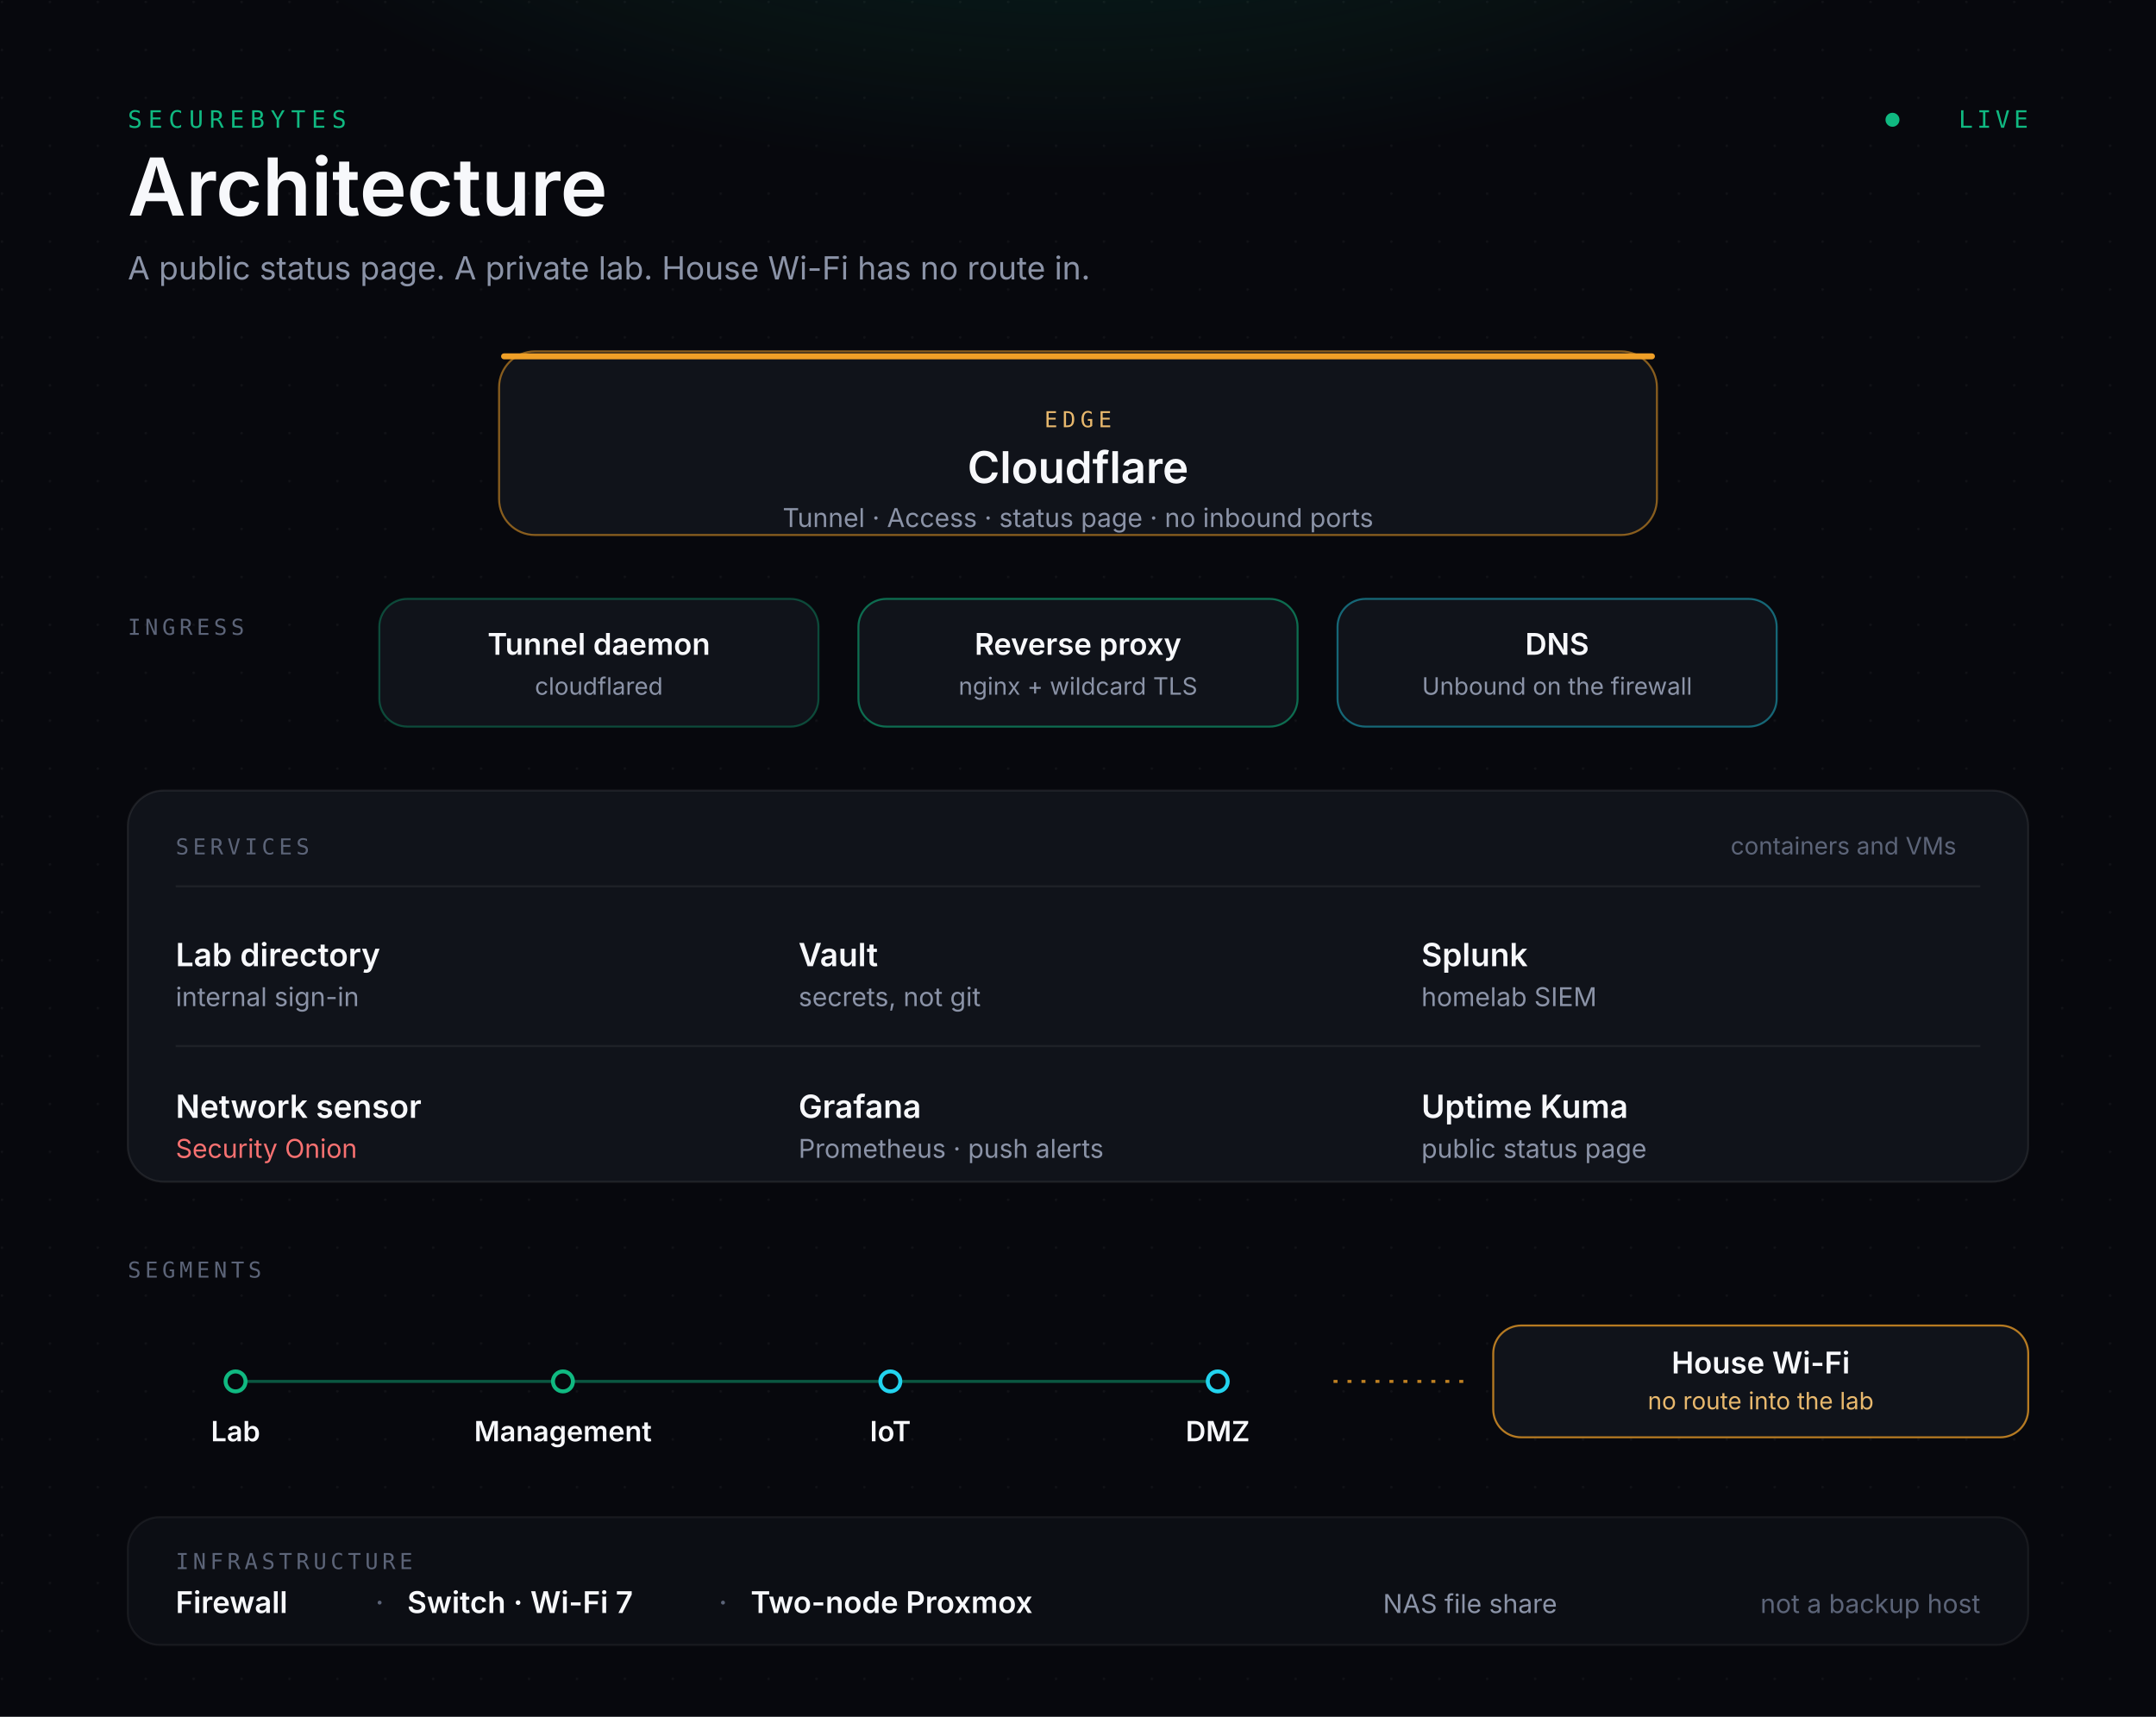
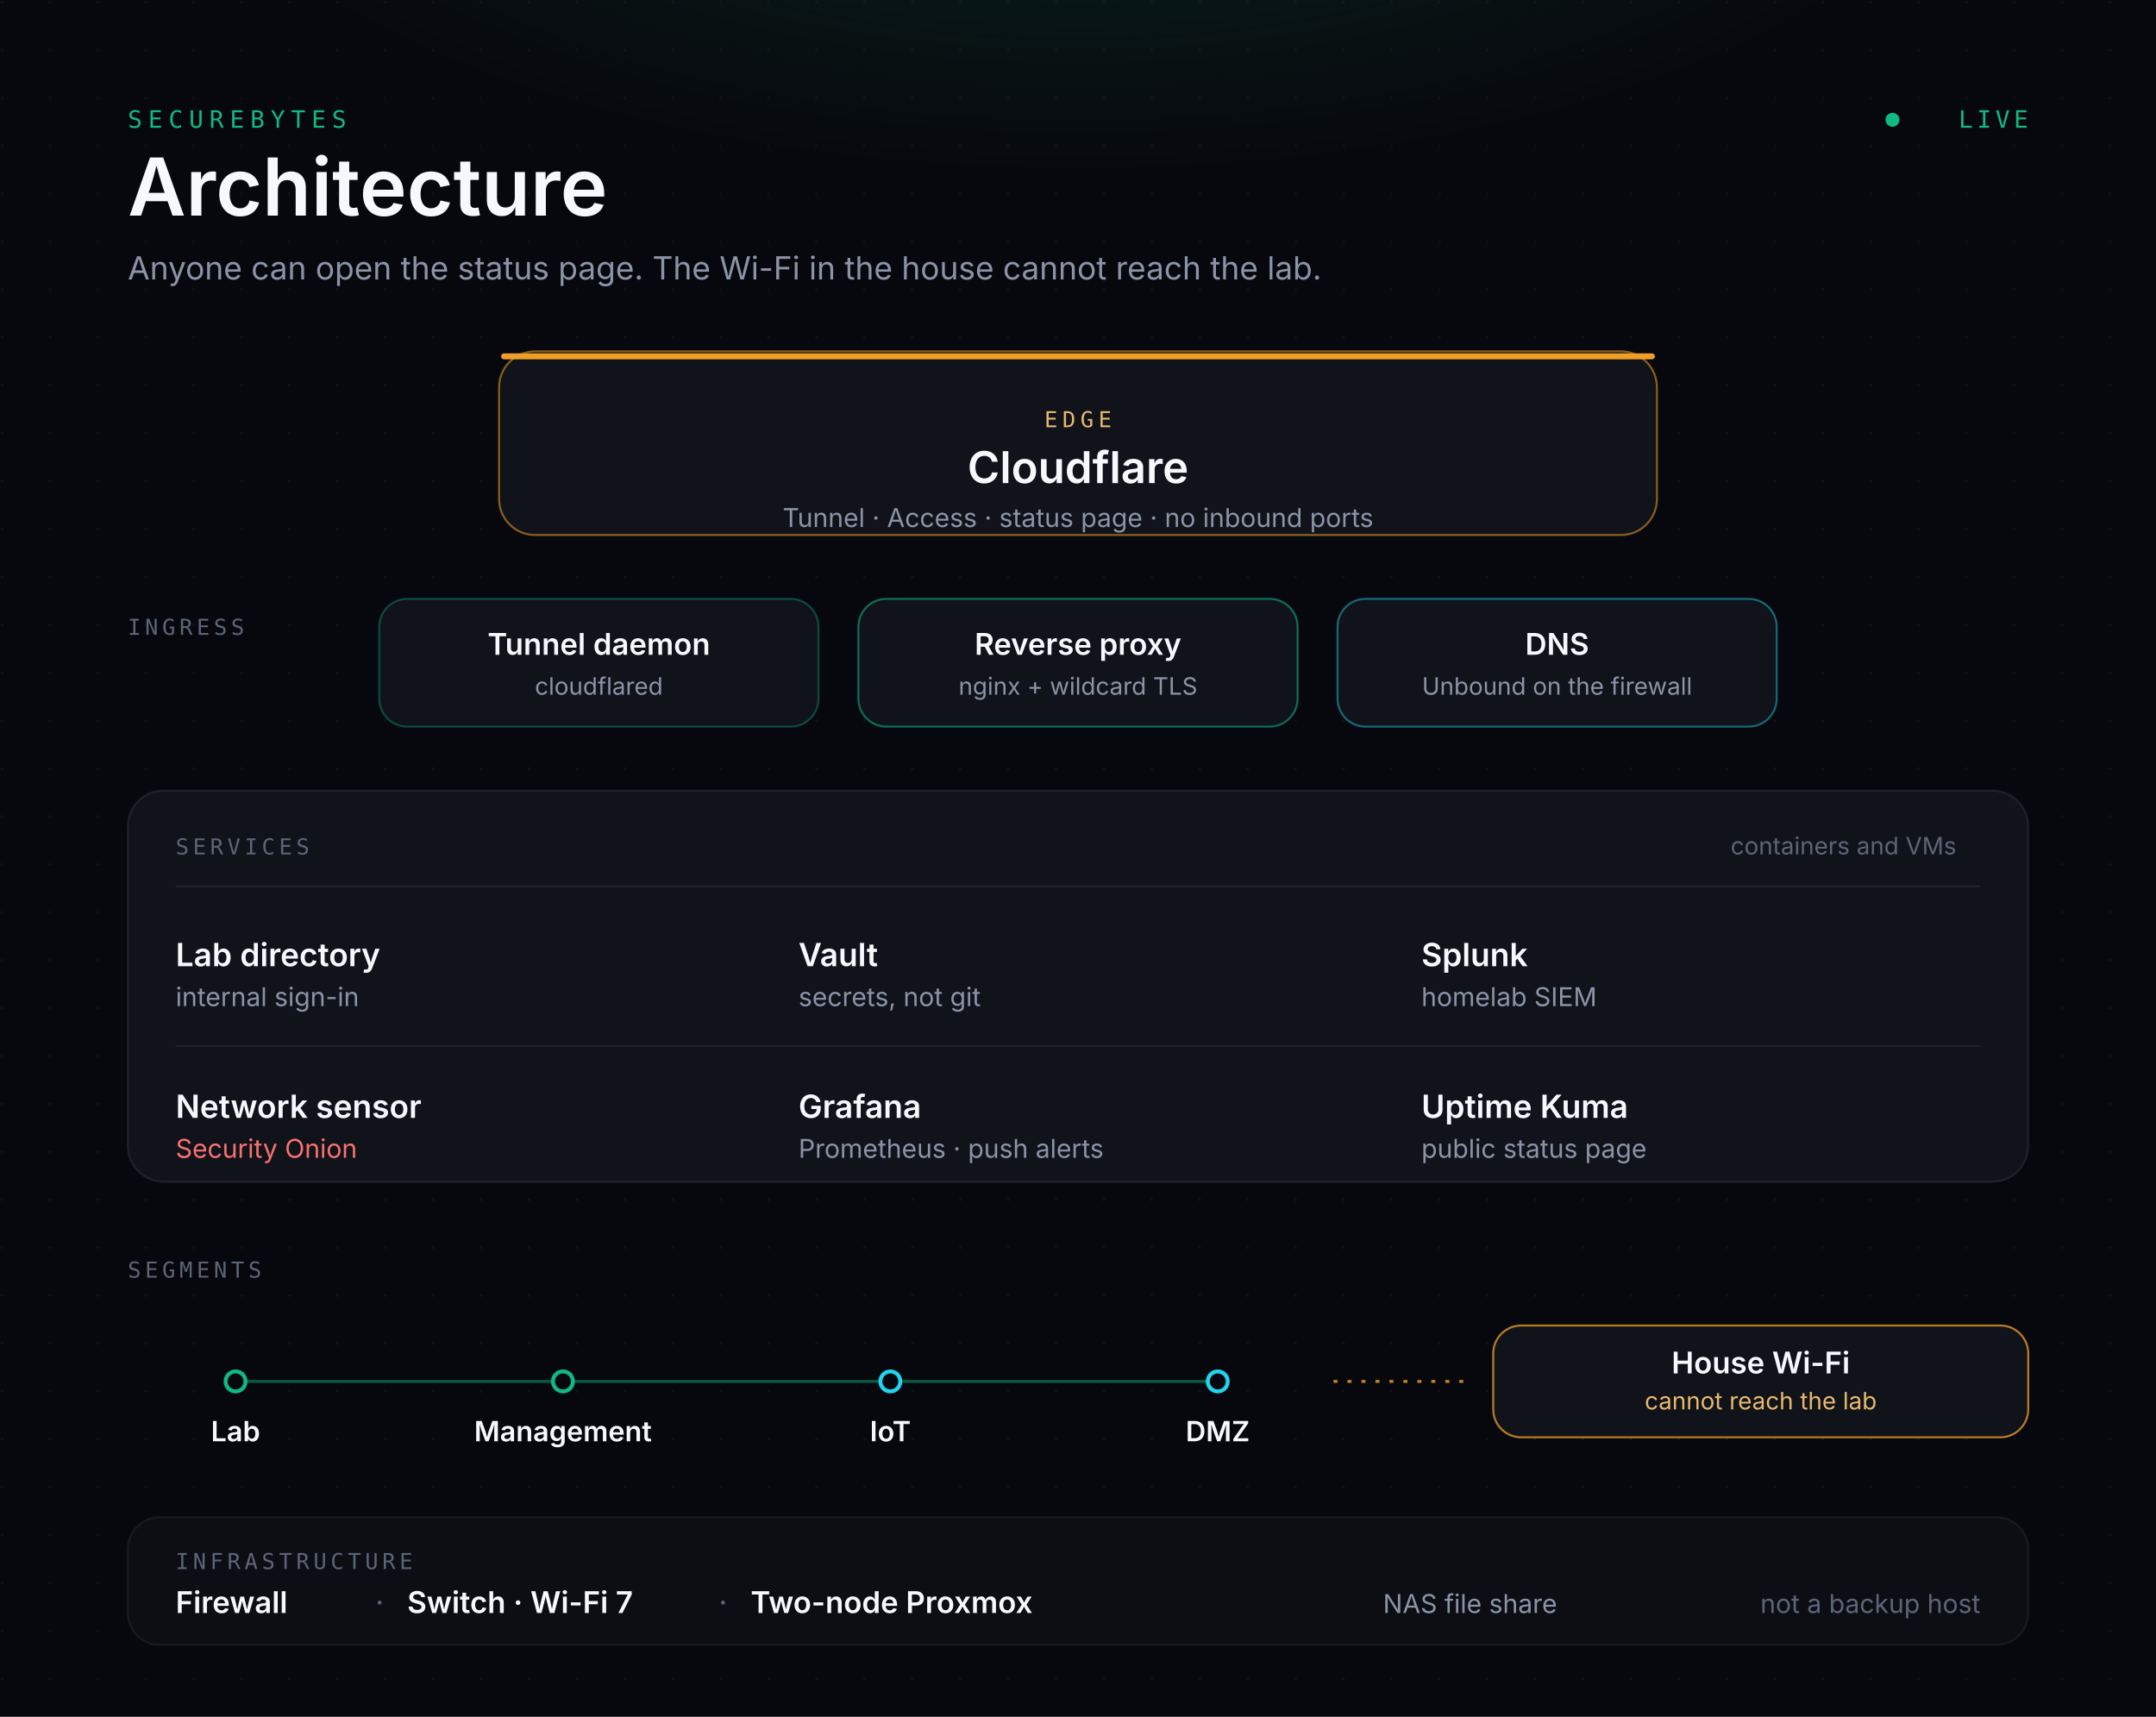
<svg xmlns="http://www.w3.org/2000/svg" width="100%" viewBox="0 0 1080 860" role="img">
  <defs>
    <linearGradient id="accent" x1="0" y1="0" x2="1" y2="0">
      <stop offset="0" stop-color="#10b981" />
      <stop offset="1" stop-color="#22d3ee" />
    </linearGradient>
    <linearGradient id="spine" x1="0" y1="0" x2="0" y2="1">
      <stop offset="0" stop-color="#22d3ee" stop-opacity="0.9" />
      <stop offset="0.45" stop-color="#10b981" stop-opacity="0.85" />
      <stop offset="1" stop-color="#10b981" stop-opacity="0.15" />
    </linearGradient>
    <pattern id="dots" width="24" height="24" patternUnits="userSpaceOnUse">
      <circle cx="1" cy="1" r="0.65" fill="#ffffff" fill-opacity="0.04" />
    </pattern>
    <radialGradient id="glow" cx="50%" cy="8%" r="55%">
      <stop offset="0" stop-color="#10b981" stop-opacity="0.18" />
      <stop offset="1" stop-color="#10b981" stop-opacity="0" />
    </radialGradient>
  </defs>
  <rect width="1080" height="860" fill="#07080d" />
  <rect width="1080" height="860" fill="url(#dots)" />
  <ellipse cx="540" cy="40" rx="420" ry="180" fill="url(#glow)" />
  <text x="64" y="64" fill="#10b981" font-family="ui-monospace, SFMono-Regular, Menlo, monospace" font-size="12" letter-spacing="3">SECUREBYTES</text>
  <text x="1016" y="64" fill="#10b981" font-family="ui-monospace, SFMono-Regular, Menlo, monospace" font-size="12" letter-spacing="2" text-anchor="end">LIVE</text>
  <circle cx="948" cy="60" r="3.5" fill="#10b981" />
  <text x="64" y="108" fill="#f7f8fb" font-family="-apple-system, BlinkMacSystemFont, Segoe UI, sans-serif" font-size="40" font-weight="600">Architecture</text>
-   <text x="64" y="140" fill="#8b93a7" font-family="-apple-system, BlinkMacSystemFont, Segoe UI, sans-serif" font-size="16">A public status page. A private lab. House Wi-Fi has no route in.</text>
+   <text x="64" y="140" fill="#8b93a7" font-family="-apple-system, BlinkMacSystemFont, Segoe UI, sans-serif" font-size="16">Anyone can open the status page. The Wi-Fi in the house cannot reach the lab.</text>
  <line x1="540" y1="268" x2="540" y2="620" stroke="url(#spine)" stroke-width="1.5" />
  <rect x="250" y="176" width="580" height="92" rx="18" fill="#10131a" stroke="#ef9f27" stroke-opacity="0.55" />
  <rect x="251" y="177" width="578" height="3" rx="1.5" fill="#ef9f27" />
  <text x="540" y="214" fill="#e8b86d" font-family="ui-monospace, SFMono-Regular, Menlo, monospace" font-size="11" letter-spacing="2.4" text-anchor="middle">EDGE</text>
  <text x="540" y="242" fill="#f7f8fb" font-family="-apple-system, BlinkMacSystemFont, Segoe UI, sans-serif" font-size="22" font-weight="600" text-anchor="middle">Cloudflare</text>
  <text x="540" y="264" fill="#8b93a7" font-family="-apple-system, BlinkMacSystemFont, Segoe UI, sans-serif" font-size="13" text-anchor="middle">Tunnel · Access · status page · no inbound ports</text>
  <text x="64" y="318" fill="#5c6478" font-family="ui-monospace, SFMono-Regular, Menlo, monospace" font-size="11" letter-spacing="2">INGRESS</text>
  <rect x="190" y="300" width="220" height="64" rx="14" fill="#10131a" stroke="#10b981" stroke-opacity="0.35" />
  <text x="300" y="328" fill="#f7f8fb" font-family="-apple-system, BlinkMacSystemFont, Segoe UI, sans-serif" font-size="15" font-weight="600" text-anchor="middle">Tunnel daemon</text>
  <text x="300" y="348" fill="#8b93a7" font-family="-apple-system, BlinkMacSystemFont, Segoe UI, sans-serif" font-size="12" text-anchor="middle">cloudflared</text>
  <rect x="430" y="300" width="220" height="64" rx="14" fill="#10131a" stroke="#10b981" stroke-opacity="0.55" />
  <text x="540" y="328" fill="#f7f8fb" font-family="-apple-system, BlinkMacSystemFont, Segoe UI, sans-serif" font-size="15" font-weight="600" text-anchor="middle">Reverse proxy</text>
  <text x="540" y="348" fill="#8b93a7" font-family="-apple-system, BlinkMacSystemFont, Segoe UI, sans-serif" font-size="12" text-anchor="middle">nginx + wildcard TLS</text>
  <rect x="670" y="300" width="220" height="64" rx="14" fill="#10131a" stroke="#22d3ee" stroke-opacity="0.45" />
  <text x="780" y="328" fill="#f7f8fb" font-family="-apple-system, BlinkMacSystemFont, Segoe UI, sans-serif" font-size="15" font-weight="600" text-anchor="middle">DNS</text>
  <text x="780" y="348" fill="#8b93a7" font-family="-apple-system, BlinkMacSystemFont, Segoe UI, sans-serif" font-size="12" text-anchor="middle">Unbound on the firewall</text>
  <rect x="64" y="396" width="952" height="196" rx="18" fill="#10131a" stroke="#ffffff" stroke-opacity="0.08" />
  <text x="88" y="428" fill="#5c6478" font-family="ui-monospace, SFMono-Regular, Menlo, monospace" font-size="11" letter-spacing="2">SERVICES</text>
  <text x="980" y="428" fill="#5c6478" font-family="-apple-system, BlinkMacSystemFont, Segoe UI, sans-serif" font-size="12" text-anchor="end">containers and VMs</text>
  <line x1="88" y1="444" x2="992" y2="444" stroke="#ffffff" stroke-opacity="0.06" />
  <g font-family="-apple-system, BlinkMacSystemFont, Segoe UI, sans-serif">
    <text x="88" y="484" fill="#f7f8fb" font-size="16" font-weight="600">Lab directory</text>
    <text x="88" y="504" fill="#8b93a7" font-size="13">internal sign-in</text>
    <text x="400" y="484" fill="#f7f8fb" font-size="16" font-weight="600">Vault</text>
    <text x="400" y="504" fill="#8b93a7" font-size="13">secrets, not git</text>
    <text x="712" y="484" fill="#f7f8fb" font-size="16" font-weight="600">Splunk</text>
    <text x="712" y="504" fill="#8b93a7" font-size="13">homelab SIEM</text>
    <line x1="88" y1="524" x2="992" y2="524" stroke="#ffffff" stroke-opacity="0.06" />
    <text x="88" y="560" fill="#f7f8fb" font-size="16" font-weight="600">Network sensor</text>
    <text x="88" y="580" fill="#f87171" font-size="13">Security Onion</text>
    <text x="400" y="560" fill="#f7f8fb" font-size="16" font-weight="600">Grafana</text>
    <text x="400" y="580" fill="#8b93a7" font-size="13">Prometheus · push alerts</text>
    <text x="712" y="560" fill="#f7f8fb" font-size="16" font-weight="600">Uptime Kuma</text>
    <text x="712" y="580" fill="#8b93a7" font-size="13">public status page</text>
  </g>
  <text x="64" y="640" fill="#5c6478" font-family="ui-monospace, SFMono-Regular, Menlo, monospace" font-size="11" letter-spacing="2">SEGMENTS</text>
  <line x1="118" y1="692" x2="612" y2="692" stroke="#10b981" stroke-opacity="0.45" stroke-width="1.5" />
  <g font-family="-apple-system, BlinkMacSystemFont, Segoe UI, sans-serif" text-anchor="middle">
    <circle cx="118" cy="692" r="5" fill="#07080d" stroke="#10b981" stroke-width="2" />
    <text x="118" y="722" fill="#f7f8fb" font-size="14" font-weight="600">Lab</text>
    <circle cx="282" cy="692" r="5" fill="#07080d" stroke="#10b981" stroke-width="2" />
    <text x="282" y="722" fill="#f7f8fb" font-size="14" font-weight="600">Management</text>
    <circle cx="446" cy="692" r="5" fill="#07080d" stroke="#22d3ee" stroke-width="2" />
    <text x="446" y="722" fill="#f7f8fb" font-size="14" font-weight="600">IoT</text>
    <circle cx="610" cy="692" r="5" fill="#07080d" stroke="#22d3ee" stroke-width="2" />
    <text x="610" y="722" fill="#f7f8fb" font-size="14" font-weight="600">DMZ</text>
  </g>
  <line x1="668" y1="692" x2="736" y2="692" stroke="#ef9f27" stroke-opacity="0.8" stroke-width="1.5" stroke-dasharray="2 5" />
  <rect x="748" y="664" width="268" height="56" rx="14" fill="#10131a" stroke="#ef9f27" stroke-opacity="0.75" />
  <text x="882" y="688" fill="#f7f8fb" font-family="-apple-system, BlinkMacSystemFont, Segoe UI, sans-serif" font-size="15" font-weight="600" text-anchor="middle">House Wi-Fi</text>
-   <text x="882" y="706" fill="#e8b86d" font-family="-apple-system, BlinkMacSystemFont, Segoe UI, sans-serif" font-size="12" text-anchor="middle">no route into the lab</text>
+   <text x="882" y="706" fill="#e8b86d" font-family="-apple-system, BlinkMacSystemFont, Segoe UI, sans-serif" font-size="12" text-anchor="middle">cannot reach the lab</text>
  <rect x="64" y="760" width="952" height="64" rx="16" fill="#0c0e14" stroke="#ffffff" stroke-opacity="0.06" />
  <text x="88" y="786" fill="#5c6478" font-family="ui-monospace, SFMono-Regular, Menlo, monospace" font-size="11" letter-spacing="2">INFRASTRUCTURE</text>
  <text x="88" y="808" fill="#f7f8fb" font-family="-apple-system, BlinkMacSystemFont, Segoe UI, sans-serif" font-size="15" font-weight="600">Firewall</text>
  <text x="188" y="808" fill="#5c6478" font-family="-apple-system, BlinkMacSystemFont, Segoe UI, sans-serif" font-size="15">·</text>
  <text x="204" y="808" fill="#f7f8fb" font-family="-apple-system, BlinkMacSystemFont, Segoe UI, sans-serif" font-size="15" font-weight="600">Switch · Wi-Fi 7</text>
  <text x="360" y="808" fill="#5c6478" font-family="-apple-system, BlinkMacSystemFont, Segoe UI, sans-serif" font-size="15">·</text>
  <text x="376" y="808" fill="#f7f8fb" font-family="-apple-system, BlinkMacSystemFont, Segoe UI, sans-serif" font-size="15" font-weight="600">Two-node Proxmox</text>
  <text x="780" y="808" fill="#8b93a7" font-family="-apple-system, BlinkMacSystemFont, Segoe UI, sans-serif" font-size="13" text-anchor="end">NAS file share</text>
  <text x="992" y="808" fill="#5c6478" font-family="-apple-system, BlinkMacSystemFont, Segoe UI, sans-serif" font-size="13" text-anchor="end">not a backup host</text>
</svg>
